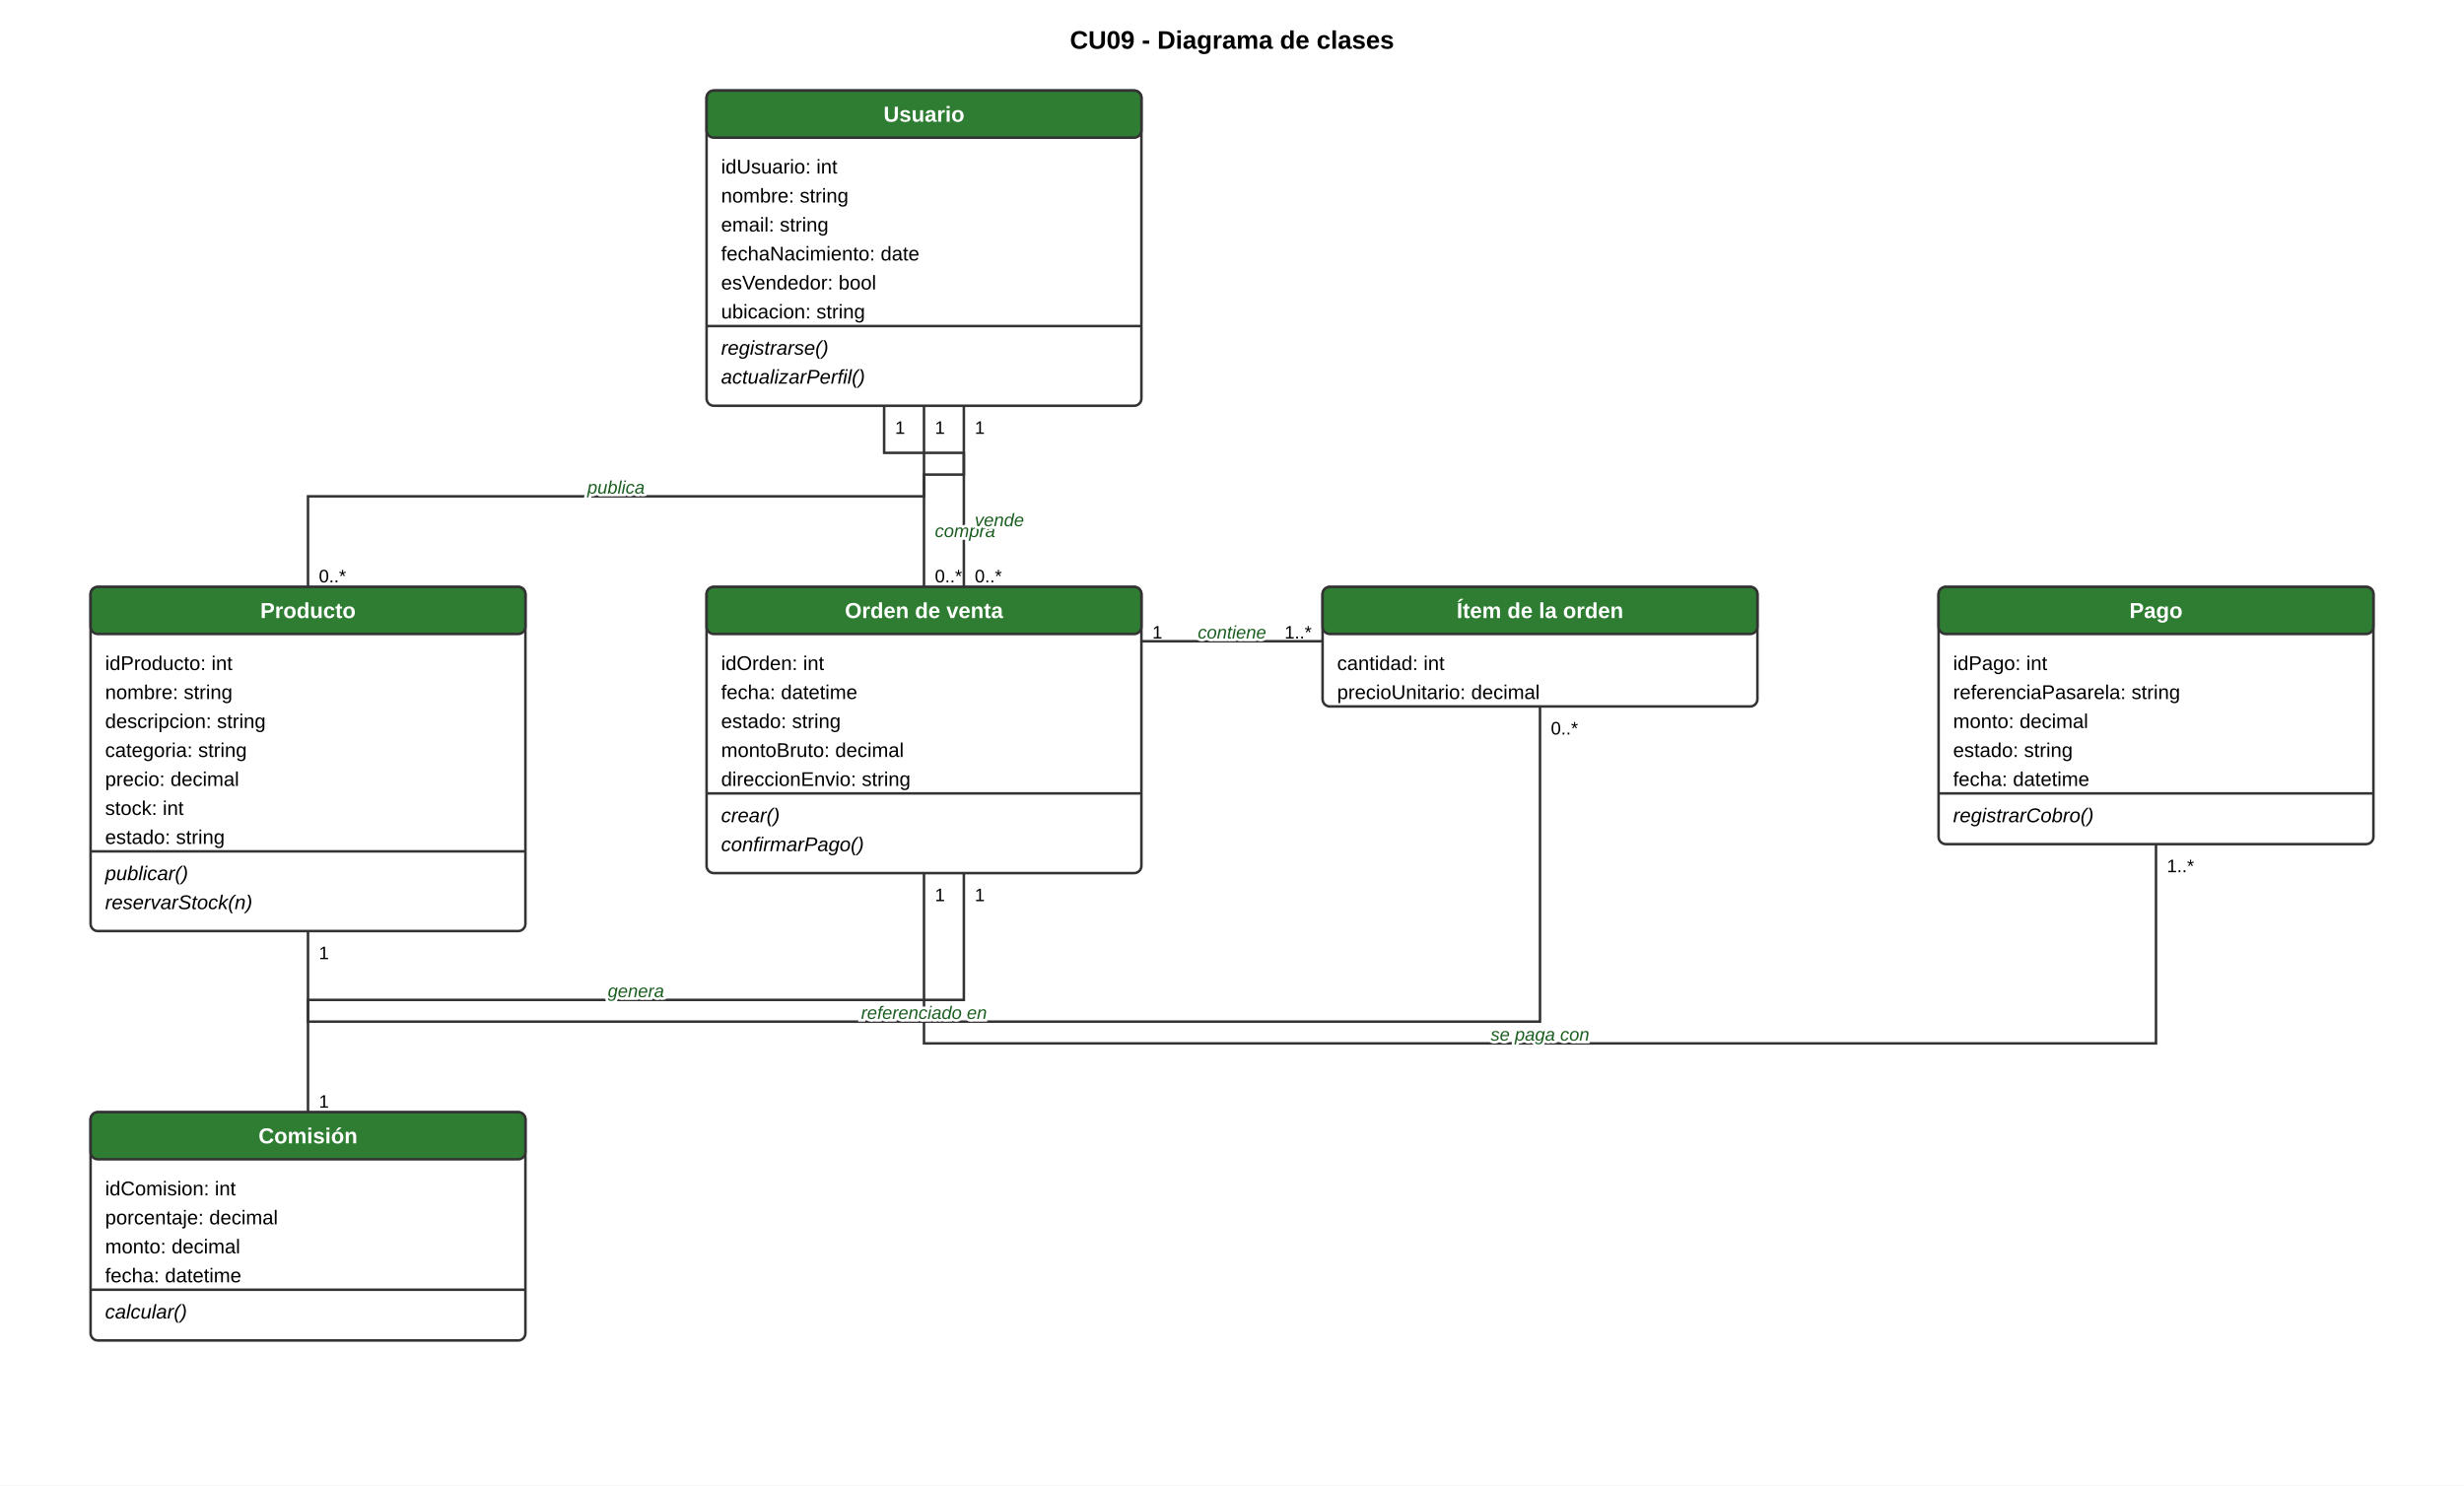
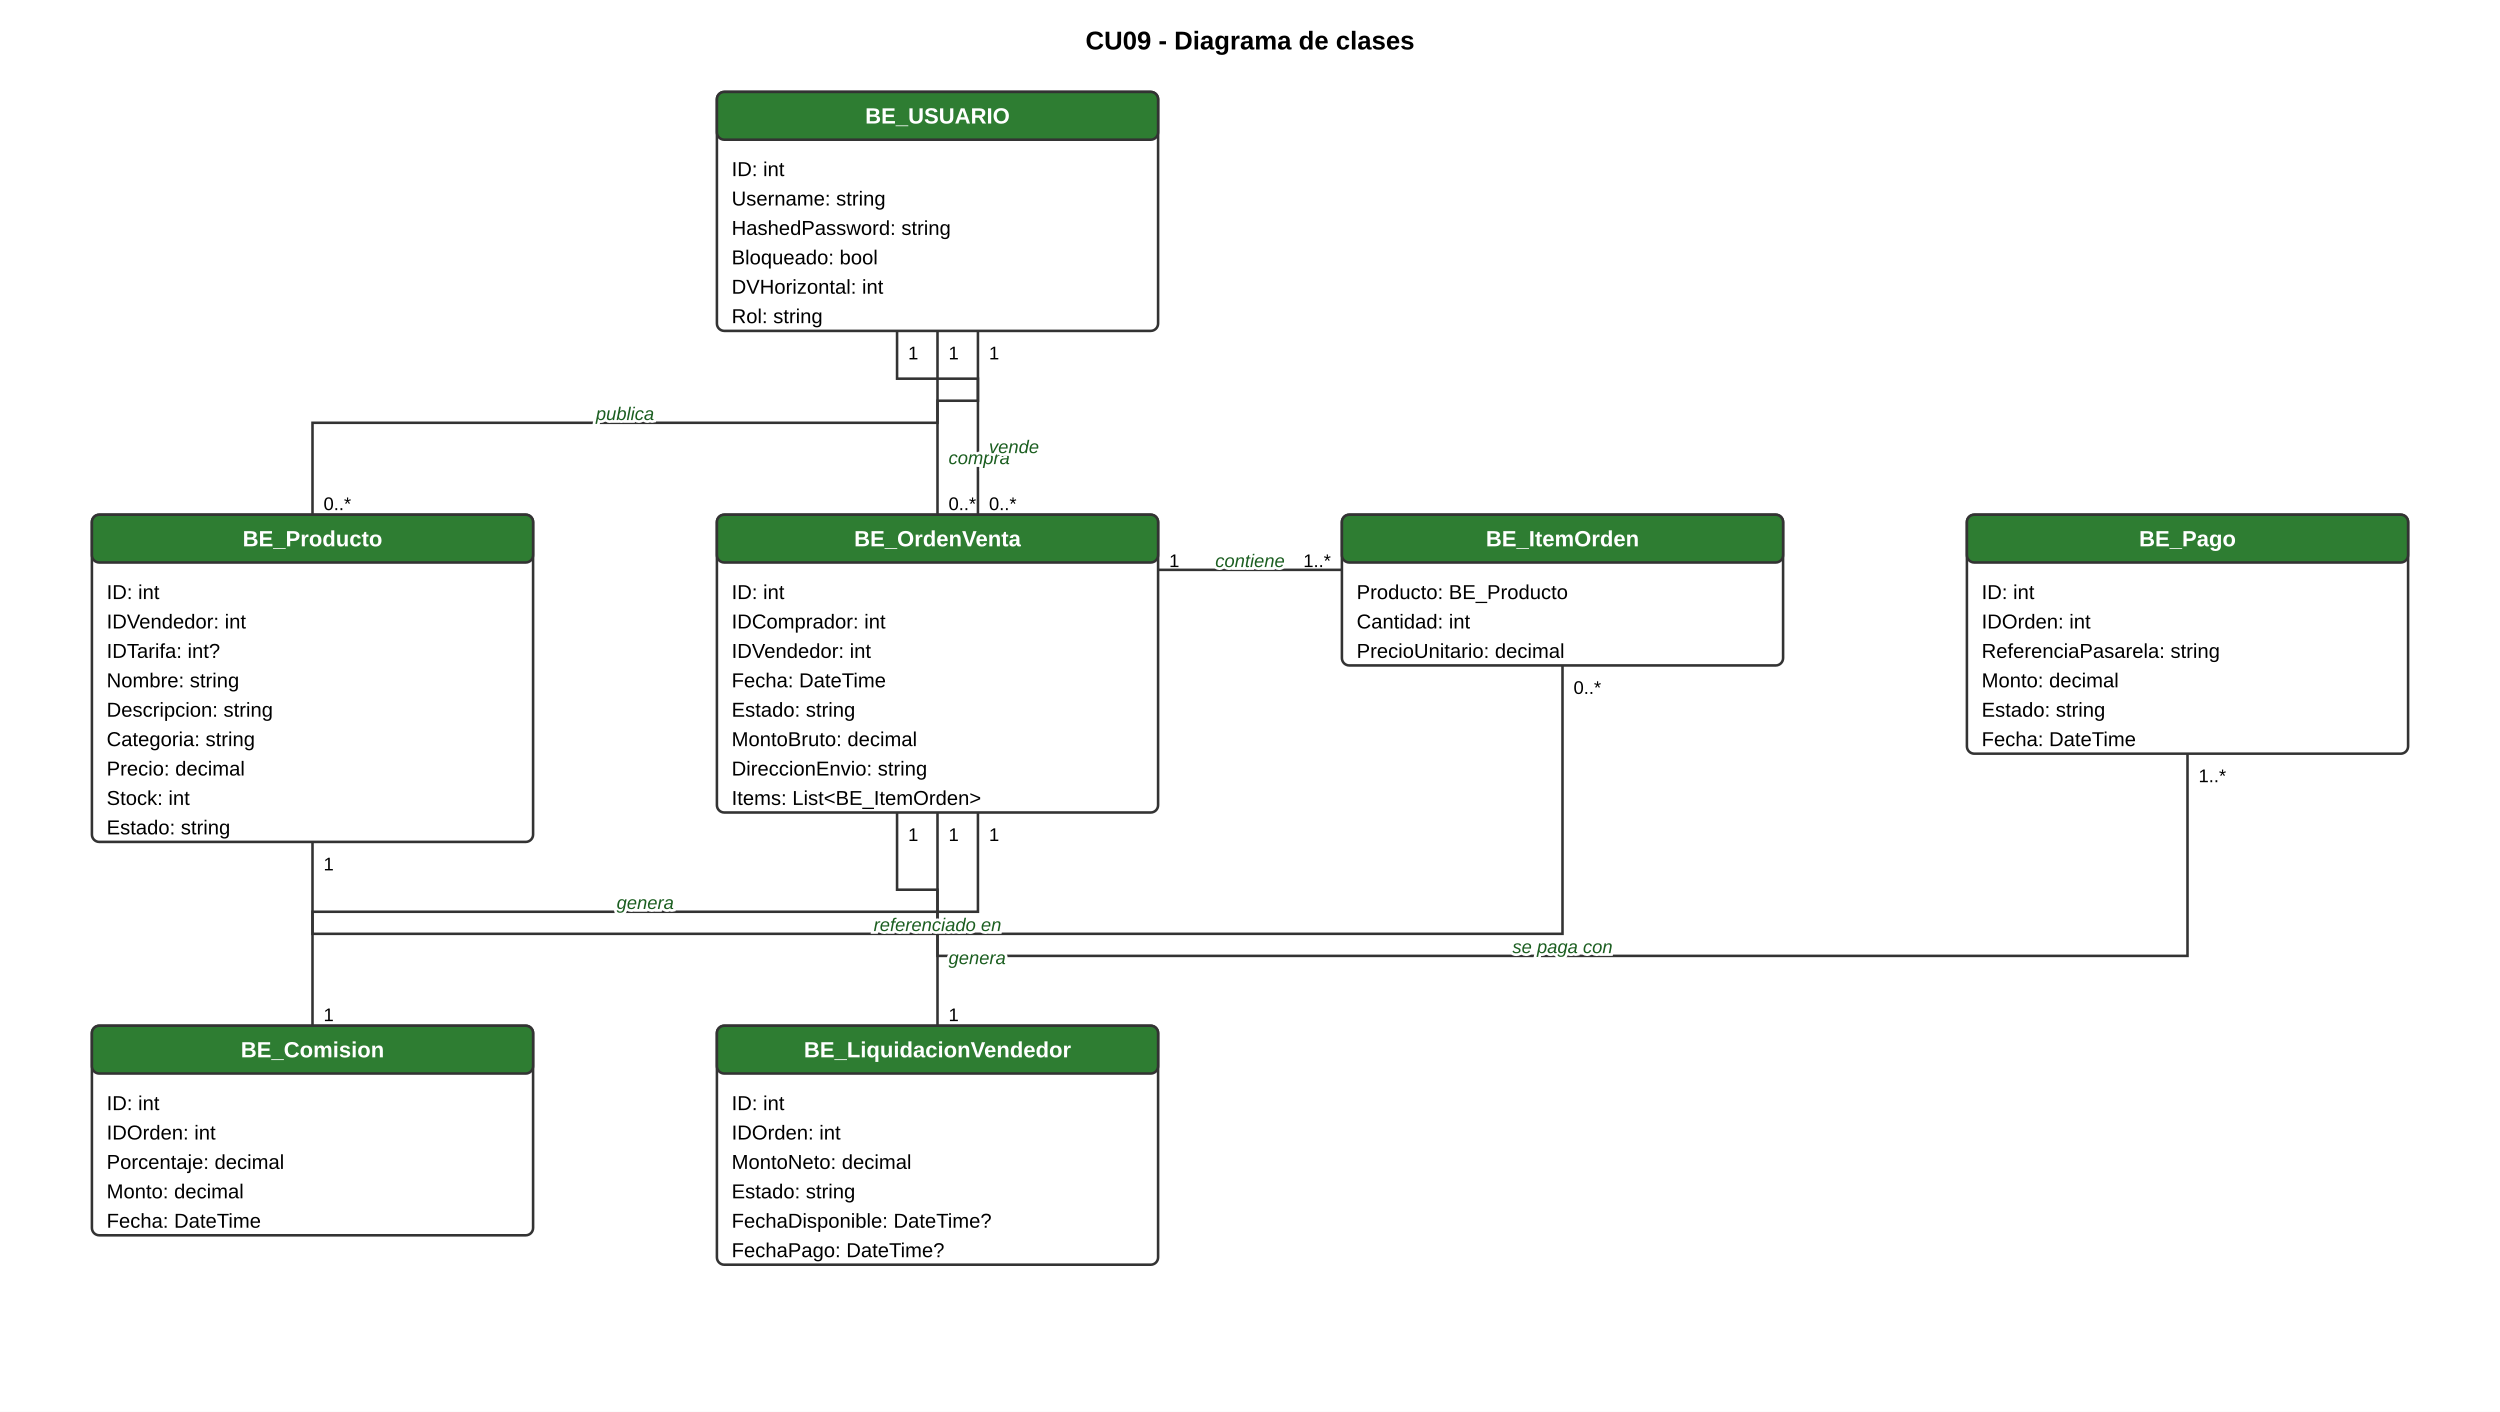
- <svg xmlns="http://www.w3.org/2000/svg" width="1360" height="820" viewBox="0 0 1360 820">
+ <svg xmlns="http://www.w3.org/2000/svg" width="1360" height="768" viewBox="0 0 1360 768">
  <defs>
    <marker id="ah" markerWidth="10" markerHeight="8" refX="9" refY="4" orient="auto">
      <path d="M0,0 L10,4 L0,8 z" fill="#333333" />
    </marker>
  </defs>
-   <rect width="1360" height="820" fill="#ffffff" />
+   <rect width="1360" height="768" fill="#ffffff" />
  <text x="680.0" y="26.9" text-anchor="middle" font-size="14" font-weight="bold" fill="#000000" font-family="Arial, Helvetica, sans-serif">CU09 - Diagrama de clases</text>
-   <polyline points="510.0,224.0 510.0,274.0 170.0,274.0 170.0,324.0" fill="none" stroke="#333333" stroke-width="1.4" />
-   <polyline points="532.0,224.0 532.0,262.0 510.0,262.0 510.0,324.0" fill="none" stroke="#333333" stroke-width="1.4" />
-   <polyline points="488.0,224.0 488.0,250.0 532.0,250.0 532.0,324.0" fill="none" stroke="#333333" stroke-width="1.4" />
-   <polyline points="630.0,354.0 730.0,354.0" fill="none" stroke="#333333" stroke-width="1.4" />
-   <polyline points="170.0,514.0 170.0,564.0 850.0,564.0 850.0,390.0" fill="none" stroke="#333333" stroke-width="1.4" />
-   <polyline points="510.0,482.0 510.0,576.0 1190.0,576.0 1190.0,466.0" fill="none" stroke="#333333" stroke-width="1.4" />
-   <polyline points="532.0,482.0 532.0,552.0 170.0,552.0 170.0,614.0" fill="none" stroke="#333333" stroke-width="1.4" />
-   <rect x="390.0" y="50.0" width="240.0" height="174.0" rx="4" fill="#ffffff" stroke="#333333" stroke-width="1.4" />
+   <polyline points="510.0,180.0 510.0,230.0 170.0,230.0 170.0,280.0" fill="none" stroke="#333333" stroke-width="1.4" />
+   <polyline points="532.0,180.0 532.0,218.0 510.0,218.0 510.0,280.0" fill="none" stroke="#333333" stroke-width="1.4" />
+   <polyline points="488.0,180.0 488.0,206.0 532.0,206.0 532.0,280.0" fill="none" stroke="#333333" stroke-width="1.4" />
+   <polyline points="630.0,310.0 730.0,310.0" fill="none" stroke="#333333" stroke-width="1.4" />
+   <polyline points="170.0,458.0 170.0,508.0 850.0,508.0 850.0,362.0" fill="none" stroke="#333333" stroke-width="1.4" />
+   <polyline points="510.0,442.0 510.0,520.0 1190.0,520.0 1190.0,410.0" fill="none" stroke="#333333" stroke-width="1.4" />
+   <polyline points="532.0,442.0 532.0,496.0 170.0,496.0 170.0,558.0" fill="none" stroke="#333333" stroke-width="1.4" />
+   <polyline points="488.0,442.0 488.0,484.0 510.0,484.0 510.0,558.0" fill="none" stroke="#333333" stroke-width="1.4" />
+   <rect x="390.0" y="50.0" width="240.0" height="130.0" rx="4" fill="#ffffff" stroke="#333333" stroke-width="1.4" />
  <rect x="390.0" y="50.0" width="240.0" height="26.0" rx="4" fill="#2e7d32" stroke="#333333" stroke-width="1.4" />
-   <text x="510.0" y="67.2" text-anchor="middle" font-size="12" font-weight="bold" fill="#ffffff" font-family="Arial, Helvetica, sans-serif">Usuario</text>
-   <text x="398.0" y="95.8" text-anchor="start" font-size="11" font-weight="normal" fill="#000000" font-family="Arial, Helvetica, sans-serif">idUsuario: int</text>
-   <text x="398.0" y="111.8" text-anchor="start" font-size="11" font-weight="normal" fill="#000000" font-family="Arial, Helvetica, sans-serif">nombre: string</text>
-   <text x="398.0" y="127.8" text-anchor="start" font-size="11" font-weight="normal" fill="#000000" font-family="Arial, Helvetica, sans-serif">email: string</text>
-   <text x="398.0" y="143.8" text-anchor="start" font-size="11" font-weight="normal" fill="#000000" font-family="Arial, Helvetica, sans-serif">fechaNacimiento: date</text>
-   <text x="398.0" y="159.8" text-anchor="start" font-size="11" font-weight="normal" fill="#000000" font-family="Arial, Helvetica, sans-serif">esVendedor: bool</text>
-   <text x="398.0" y="175.8" text-anchor="start" font-size="11" font-weight="normal" fill="#000000" font-family="Arial, Helvetica, sans-serif">ubicacion: string</text>
-   <polyline points="390.0,180.0 630.0,180.0" fill="none" stroke="#333333" stroke-width="1.4" />
-   <text x="398.0" y="195.8" text-anchor="start" font-size="11" font-weight="normal" fill="#000000" font-family="Arial, Helvetica, sans-serif" font-style="italic">registrarse()</text>
-   <text x="398.0" y="211.8" text-anchor="start" font-size="11" font-weight="normal" fill="#000000" font-family="Arial, Helvetica, sans-serif" font-style="italic">actualizarPerfil()</text>
-   <rect x="50.0" y="324.0" width="240.0" height="190.0" rx="4" fill="#ffffff" stroke="#333333" stroke-width="1.4" />
-   <rect x="50.0" y="324.0" width="240.0" height="26.0" rx="4" fill="#2e7d32" stroke="#333333" stroke-width="1.4" />
-   <text x="170.0" y="341.2" text-anchor="middle" font-size="12" font-weight="bold" fill="#ffffff" font-family="Arial, Helvetica, sans-serif">Producto</text>
-   <text x="58.0" y="369.9" text-anchor="start" font-size="11" font-weight="normal" fill="#000000" font-family="Arial, Helvetica, sans-serif">idProducto: int</text>
-   <text x="58.0" y="385.9" text-anchor="start" font-size="11" font-weight="normal" fill="#000000" font-family="Arial, Helvetica, sans-serif">nombre: string</text>
-   <text x="58.0" y="401.9" text-anchor="start" font-size="11" font-weight="normal" fill="#000000" font-family="Arial, Helvetica, sans-serif">descripcion: string</text>
-   <text x="58.0" y="417.9" text-anchor="start" font-size="11" font-weight="normal" fill="#000000" font-family="Arial, Helvetica, sans-serif">categoria: string</text>
-   <text x="58.0" y="433.9" text-anchor="start" font-size="11" font-weight="normal" fill="#000000" font-family="Arial, Helvetica, sans-serif">precio: decimal</text>
-   <text x="58.0" y="449.9" text-anchor="start" font-size="11" font-weight="normal" fill="#000000" font-family="Arial, Helvetica, sans-serif">stock: int</text>
-   <text x="58.0" y="465.9" text-anchor="start" font-size="11" font-weight="normal" fill="#000000" font-family="Arial, Helvetica, sans-serif">estado: string</text>
-   <polyline points="50.0,470.0 290.0,470.0" fill="none" stroke="#333333" stroke-width="1.4" />
-   <text x="58.0" y="485.9" text-anchor="start" font-size="11" font-weight="normal" fill="#000000" font-family="Arial, Helvetica, sans-serif" font-style="italic">publicar()</text>
-   <text x="58.0" y="501.9" text-anchor="start" font-size="11" font-weight="normal" fill="#000000" font-family="Arial, Helvetica, sans-serif" font-style="italic">reservarStock(n)</text>
-   <rect x="390.0" y="324.0" width="240.0" height="158.0" rx="4" fill="#ffffff" stroke="#333333" stroke-width="1.4" />
-   <rect x="390.0" y="324.0" width="240.0" height="26.0" rx="4" fill="#2e7d32" stroke="#333333" stroke-width="1.4" />
-   <text x="510.0" y="341.2" text-anchor="middle" font-size="12" font-weight="bold" fill="#ffffff" font-family="Arial, Helvetica, sans-serif">Orden de venta</text>
-   <text x="398.0" y="369.9" text-anchor="start" font-size="11" font-weight="normal" fill="#000000" font-family="Arial, Helvetica, sans-serif">idOrden: int</text>
-   <text x="398.0" y="385.9" text-anchor="start" font-size="11" font-weight="normal" fill="#000000" font-family="Arial, Helvetica, sans-serif">fecha: datetime</text>
-   <text x="398.0" y="401.9" text-anchor="start" font-size="11" font-weight="normal" fill="#000000" font-family="Arial, Helvetica, sans-serif">estado: string</text>
-   <text x="398.0" y="417.9" text-anchor="start" font-size="11" font-weight="normal" fill="#000000" font-family="Arial, Helvetica, sans-serif">montoBruto: decimal</text>
-   <text x="398.0" y="433.9" text-anchor="start" font-size="11" font-weight="normal" fill="#000000" font-family="Arial, Helvetica, sans-serif">direccionEnvio: string</text>
-   <polyline points="390.0,438.0 630.0,438.0" fill="none" stroke="#333333" stroke-width="1.4" />
-   <text x="398.0" y="453.9" text-anchor="start" font-size="11" font-weight="normal" fill="#000000" font-family="Arial, Helvetica, sans-serif" font-style="italic">crear()</text>
-   <text x="398.0" y="469.9" text-anchor="start" font-size="11" font-weight="normal" fill="#000000" font-family="Arial, Helvetica, sans-serif" font-style="italic">confirmarPago()</text>
-   <rect x="730.0" y="324.0" width="240.0" height="66.0" rx="4" fill="#ffffff" stroke="#333333" stroke-width="1.4" />
-   <rect x="730.0" y="324.0" width="240.0" height="26.0" rx="4" fill="#2e7d32" stroke="#333333" stroke-width="1.4" />
-   <text x="850.0" y="341.2" text-anchor="middle" font-size="12" font-weight="bold" fill="#ffffff" font-family="Arial, Helvetica, sans-serif">Ítem de la orden</text>
-   <text x="738.0" y="369.9" text-anchor="start" font-size="11" font-weight="normal" fill="#000000" font-family="Arial, Helvetica, sans-serif">cantidad: int</text>
-   <text x="738.0" y="385.9" text-anchor="start" font-size="11" font-weight="normal" fill="#000000" font-family="Arial, Helvetica, sans-serif">precioUnitario: decimal</text>
-   <rect x="1070.0" y="324.0" width="240.0" height="142.0" rx="4" fill="#ffffff" stroke="#333333" stroke-width="1.4" />
-   <rect x="1070.0" y="324.0" width="240.0" height="26.0" rx="4" fill="#2e7d32" stroke="#333333" stroke-width="1.4" />
-   <text x="1190.0" y="341.2" text-anchor="middle" font-size="12" font-weight="bold" fill="#ffffff" font-family="Arial, Helvetica, sans-serif">Pago</text>
-   <text x="1078.0" y="369.9" text-anchor="start" font-size="11" font-weight="normal" fill="#000000" font-family="Arial, Helvetica, sans-serif">idPago: int</text>
-   <text x="1078.0" y="385.9" text-anchor="start" font-size="11" font-weight="normal" fill="#000000" font-family="Arial, Helvetica, sans-serif">referenciaPasarela: string</text>
-   <text x="1078.0" y="401.9" text-anchor="start" font-size="11" font-weight="normal" fill="#000000" font-family="Arial, Helvetica, sans-serif">monto: decimal</text>
-   <text x="1078.0" y="417.9" text-anchor="start" font-size="11" font-weight="normal" fill="#000000" font-family="Arial, Helvetica, sans-serif">estado: string</text>
-   <text x="1078.0" y="433.9" text-anchor="start" font-size="11" font-weight="normal" fill="#000000" font-family="Arial, Helvetica, sans-serif">fecha: datetime</text>
-   <polyline points="1070.0,438.0 1310.0,438.0" fill="none" stroke="#333333" stroke-width="1.4" />
-   <text x="1078.0" y="453.9" text-anchor="start" font-size="11" font-weight="normal" fill="#000000" font-family="Arial, Helvetica, sans-serif" font-style="italic">registrarCobro()</text>
-   <rect x="50.0" y="614.0" width="240.0" height="126.0" rx="4" fill="#ffffff" stroke="#333333" stroke-width="1.4" />
-   <rect x="50.0" y="614.0" width="240.0" height="26.0" rx="4" fill="#2e7d32" stroke="#333333" stroke-width="1.4" />
-   <text x="170.0" y="631.2" text-anchor="middle" font-size="12" font-weight="bold" fill="#ffffff" font-family="Arial, Helvetica, sans-serif">Comisión</text>
-   <text x="58.0" y="659.9" text-anchor="start" font-size="11" font-weight="normal" fill="#000000" font-family="Arial, Helvetica, sans-serif">idComision: int</text>
-   <text x="58.0" y="675.9" text-anchor="start" font-size="11" font-weight="normal" fill="#000000" font-family="Arial, Helvetica, sans-serif">porcentaje: decimal</text>
-   <text x="58.0" y="691.9" text-anchor="start" font-size="11" font-weight="normal" fill="#000000" font-family="Arial, Helvetica, sans-serif">monto: decimal</text>
-   <text x="58.0" y="707.9" text-anchor="start" font-size="11" font-weight="normal" fill="#000000" font-family="Arial, Helvetica, sans-serif">fecha: datetime</text>
-   <polyline points="50.0,712.0 290.0,712.0" fill="none" stroke="#333333" stroke-width="1.4" />
-   <text x="58.0" y="727.9" text-anchor="start" font-size="11" font-weight="normal" fill="#000000" font-family="Arial, Helvetica, sans-serif" font-style="italic">calcular()</text>
-   <text x="516.0" y="239.5" text-anchor="start" font-size="10" font-weight="normal" fill="#000000" font-family="Arial, Helvetica, sans-serif">1</text>
-   <text x="176.0" y="321.5" text-anchor="start" font-size="10" font-weight="normal" fill="#000000" font-family="Arial, Helvetica, sans-serif">0..*</text>
-   <text x="340.0" y="272.5" text-anchor="middle" font-size="10" font-weight="normal" fill="#1b5e20" font-family="Arial, Helvetica, sans-serif" font-style="italic" paint-order="stroke" stroke="#ffffff" stroke-width="3">publica</text>
-   <text x="538.0" y="239.5" text-anchor="start" font-size="10" font-weight="normal" fill="#000000" font-family="Arial, Helvetica, sans-serif">1</text>
-   <text x="516.0" y="321.5" text-anchor="start" font-size="10" font-weight="normal" fill="#000000" font-family="Arial, Helvetica, sans-serif">0..*</text>
-   <text x="516.0" y="296.5" text-anchor="start" font-size="10" font-weight="normal" fill="#1b5e20" font-family="Arial, Helvetica, sans-serif" font-style="italic" paint-order="stroke" stroke="#ffffff" stroke-width="3">compra</text>
-   <text x="494.0" y="239.5" text-anchor="start" font-size="10" font-weight="normal" fill="#000000" font-family="Arial, Helvetica, sans-serif">1</text>
-   <text x="538.0" y="321.5" text-anchor="start" font-size="10" font-weight="normal" fill="#000000" font-family="Arial, Helvetica, sans-serif">0..*</text>
-   <text x="538.0" y="290.5" text-anchor="start" font-size="10" font-weight="normal" fill="#1b5e20" font-family="Arial, Helvetica, sans-serif" font-style="italic" paint-order="stroke" stroke="#ffffff" stroke-width="3">vende</text>
-   <text x="636.0" y="352.5" text-anchor="start" font-size="10" font-weight="normal" fill="#000000" font-family="Arial, Helvetica, sans-serif">1</text>
-   <text x="724.0" y="352.5" text-anchor="end" font-size="10" font-weight="normal" fill="#000000" font-family="Arial, Helvetica, sans-serif">1..*</text>
-   <text x="680.0" y="352.5" text-anchor="middle" font-size="10" font-weight="normal" fill="#1b5e20" font-family="Arial, Helvetica, sans-serif" font-style="italic" paint-order="stroke" stroke="#ffffff" stroke-width="3">contiene</text>
-   <text x="176.0" y="529.5" text-anchor="start" font-size="10" font-weight="normal" fill="#000000" font-family="Arial, Helvetica, sans-serif">1</text>
-   <text x="856.0" y="405.5" text-anchor="start" font-size="10" font-weight="normal" fill="#000000" font-family="Arial, Helvetica, sans-serif">0..*</text>
-   <text x="510.0" y="562.5" text-anchor="middle" font-size="10" font-weight="normal" fill="#1b5e20" font-family="Arial, Helvetica, sans-serif" font-style="italic" paint-order="stroke" stroke="#ffffff" stroke-width="3">referenciado en</text>
-   <text x="516.0" y="497.5" text-anchor="start" font-size="10" font-weight="normal" fill="#000000" font-family="Arial, Helvetica, sans-serif">1</text>
-   <text x="1196.0" y="481.5" text-anchor="start" font-size="10" font-weight="normal" fill="#000000" font-family="Arial, Helvetica, sans-serif">1..*</text>
-   <text x="850.0" y="574.5" text-anchor="middle" font-size="10" font-weight="normal" fill="#1b5e20" font-family="Arial, Helvetica, sans-serif" font-style="italic" paint-order="stroke" stroke="#ffffff" stroke-width="3">se paga con</text>
-   <text x="538.0" y="497.5" text-anchor="start" font-size="10" font-weight="normal" fill="#000000" font-family="Arial, Helvetica, sans-serif">1</text>
-   <text x="176.0" y="611.5" text-anchor="start" font-size="10" font-weight="normal" fill="#000000" font-family="Arial, Helvetica, sans-serif">1</text>
-   <text x="351.0" y="550.5" text-anchor="middle" font-size="10" font-weight="normal" fill="#1b5e20" font-family="Arial, Helvetica, sans-serif" font-style="italic" paint-order="stroke" stroke="#ffffff" stroke-width="3">genera</text>
+   <text x="510.0" y="67.2" text-anchor="middle" font-size="12" font-weight="bold" fill="#ffffff" font-family="Arial, Helvetica, sans-serif">BE_USUARIO</text>
+   <text x="398.0" y="95.8" text-anchor="start" font-size="11" font-weight="normal" fill="#000000" font-family="Arial, Helvetica, sans-serif">ID: int</text>
+   <text x="398.0" y="111.8" text-anchor="start" font-size="11" font-weight="normal" fill="#000000" font-family="Arial, Helvetica, sans-serif">Username: string</text>
+   <text x="398.0" y="127.8" text-anchor="start" font-size="11" font-weight="normal" fill="#000000" font-family="Arial, Helvetica, sans-serif">HashedPassword: string</text>
+   <text x="398.0" y="143.8" text-anchor="start" font-size="11" font-weight="normal" fill="#000000" font-family="Arial, Helvetica, sans-serif">Bloqueado: bool</text>
+   <text x="398.0" y="159.8" text-anchor="start" font-size="11" font-weight="normal" fill="#000000" font-family="Arial, Helvetica, sans-serif">DVHorizontal: int</text>
+   <text x="398.0" y="175.8" text-anchor="start" font-size="11" font-weight="normal" fill="#000000" font-family="Arial, Helvetica, sans-serif">Rol: string</text>
+   <rect x="50.0" y="280.0" width="240.0" height="178.0" rx="4" fill="#ffffff" stroke="#333333" stroke-width="1.4" />
+   <rect x="50.0" y="280.0" width="240.0" height="26.0" rx="4" fill="#2e7d32" stroke="#333333" stroke-width="1.4" />
+   <text x="170.0" y="297.2" text-anchor="middle" font-size="12" font-weight="bold" fill="#ffffff" font-family="Arial, Helvetica, sans-serif">BE_Producto</text>
+   <text x="58.0" y="325.9" text-anchor="start" font-size="11" font-weight="normal" fill="#000000" font-family="Arial, Helvetica, sans-serif">ID: int</text>
+   <text x="58.0" y="341.9" text-anchor="start" font-size="11" font-weight="normal" fill="#000000" font-family="Arial, Helvetica, sans-serif">IDVendedor: int</text>
+   <text x="58.0" y="357.9" text-anchor="start" font-size="11" font-weight="normal" fill="#000000" font-family="Arial, Helvetica, sans-serif">IDTarifa: int?</text>
+   <text x="58.0" y="373.9" text-anchor="start" font-size="11" font-weight="normal" fill="#000000" font-family="Arial, Helvetica, sans-serif">Nombre: string</text>
+   <text x="58.0" y="389.9" text-anchor="start" font-size="11" font-weight="normal" fill="#000000" font-family="Arial, Helvetica, sans-serif">Descripcion: string</text>
+   <text x="58.0" y="405.9" text-anchor="start" font-size="11" font-weight="normal" fill="#000000" font-family="Arial, Helvetica, sans-serif">Categoria: string</text>
+   <text x="58.0" y="421.9" text-anchor="start" font-size="11" font-weight="normal" fill="#000000" font-family="Arial, Helvetica, sans-serif">Precio: decimal</text>
+   <text x="58.0" y="437.9" text-anchor="start" font-size="11" font-weight="normal" fill="#000000" font-family="Arial, Helvetica, sans-serif">Stock: int</text>
+   <text x="58.0" y="453.9" text-anchor="start" font-size="11" font-weight="normal" fill="#000000" font-family="Arial, Helvetica, sans-serif">Estado: string</text>
+   <rect x="390.0" y="280.0" width="240.0" height="162.0" rx="4" fill="#ffffff" stroke="#333333" stroke-width="1.4" />
+   <rect x="390.0" y="280.0" width="240.0" height="26.0" rx="4" fill="#2e7d32" stroke="#333333" stroke-width="1.4" />
+   <text x="510.0" y="297.2" text-anchor="middle" font-size="12" font-weight="bold" fill="#ffffff" font-family="Arial, Helvetica, sans-serif">BE_OrdenVenta</text>
+   <text x="398.0" y="325.9" text-anchor="start" font-size="11" font-weight="normal" fill="#000000" font-family="Arial, Helvetica, sans-serif">ID: int</text>
+   <text x="398.0" y="341.9" text-anchor="start" font-size="11" font-weight="normal" fill="#000000" font-family="Arial, Helvetica, sans-serif">IDComprador: int</text>
+   <text x="398.0" y="357.9" text-anchor="start" font-size="11" font-weight="normal" fill="#000000" font-family="Arial, Helvetica, sans-serif">IDVendedor: int</text>
+   <text x="398.0" y="373.9" text-anchor="start" font-size="11" font-weight="normal" fill="#000000" font-family="Arial, Helvetica, sans-serif">Fecha: DateTime</text>
+   <text x="398.0" y="389.9" text-anchor="start" font-size="11" font-weight="normal" fill="#000000" font-family="Arial, Helvetica, sans-serif">Estado: string</text>
+   <text x="398.0" y="405.9" text-anchor="start" font-size="11" font-weight="normal" fill="#000000" font-family="Arial, Helvetica, sans-serif">MontoBruto: decimal</text>
+   <text x="398.0" y="421.9" text-anchor="start" font-size="11" font-weight="normal" fill="#000000" font-family="Arial, Helvetica, sans-serif">DireccionEnvio: string</text>
+   <text x="398.0" y="437.9" text-anchor="start" font-size="11" font-weight="normal" fill="#000000" font-family="Arial, Helvetica, sans-serif">Items: List&lt;BE_ItemOrden&gt;</text>
+   <rect x="730.0" y="280.0" width="240.0" height="82.0" rx="4" fill="#ffffff" stroke="#333333" stroke-width="1.4" />
+   <rect x="730.0" y="280.0" width="240.0" height="26.0" rx="4" fill="#2e7d32" stroke="#333333" stroke-width="1.4" />
+   <text x="850.0" y="297.2" text-anchor="middle" font-size="12" font-weight="bold" fill="#ffffff" font-family="Arial, Helvetica, sans-serif">BE_ItemOrden</text>
+   <text x="738.0" y="325.9" text-anchor="start" font-size="11" font-weight="normal" fill="#000000" font-family="Arial, Helvetica, sans-serif">Producto: BE_Producto</text>
+   <text x="738.0" y="341.9" text-anchor="start" font-size="11" font-weight="normal" fill="#000000" font-family="Arial, Helvetica, sans-serif">Cantidad: int</text>
+   <text x="738.0" y="357.9" text-anchor="start" font-size="11" font-weight="normal" fill="#000000" font-family="Arial, Helvetica, sans-serif">PrecioUnitario: decimal</text>
+   <rect x="1070.0" y="280.0" width="240.0" height="130.0" rx="4" fill="#ffffff" stroke="#333333" stroke-width="1.4" />
+   <rect x="1070.0" y="280.0" width="240.0" height="26.0" rx="4" fill="#2e7d32" stroke="#333333" stroke-width="1.4" />
+   <text x="1190.0" y="297.2" text-anchor="middle" font-size="12" font-weight="bold" fill="#ffffff" font-family="Arial, Helvetica, sans-serif">BE_Pago</text>
+   <text x="1078.0" y="325.9" text-anchor="start" font-size="11" font-weight="normal" fill="#000000" font-family="Arial, Helvetica, sans-serif">ID: int</text>
+   <text x="1078.0" y="341.9" text-anchor="start" font-size="11" font-weight="normal" fill="#000000" font-family="Arial, Helvetica, sans-serif">IDOrden: int</text>
+   <text x="1078.0" y="357.9" text-anchor="start" font-size="11" font-weight="normal" fill="#000000" font-family="Arial, Helvetica, sans-serif">ReferenciaPasarela: string</text>
+   <text x="1078.0" y="373.9" text-anchor="start" font-size="11" font-weight="normal" fill="#000000" font-family="Arial, Helvetica, sans-serif">Monto: decimal</text>
+   <text x="1078.0" y="389.9" text-anchor="start" font-size="11" font-weight="normal" fill="#000000" font-family="Arial, Helvetica, sans-serif">Estado: string</text>
+   <text x="1078.0" y="405.9" text-anchor="start" font-size="11" font-weight="normal" fill="#000000" font-family="Arial, Helvetica, sans-serif">Fecha: DateTime</text>
+   <rect x="50.0" y="558.0" width="240.0" height="114.0" rx="4" fill="#ffffff" stroke="#333333" stroke-width="1.4" />
+   <rect x="50.0" y="558.0" width="240.0" height="26.0" rx="4" fill="#2e7d32" stroke="#333333" stroke-width="1.4" />
+   <text x="170.0" y="575.2" text-anchor="middle" font-size="12" font-weight="bold" fill="#ffffff" font-family="Arial, Helvetica, sans-serif">BE_Comision</text>
+   <text x="58.0" y="603.9" text-anchor="start" font-size="11" font-weight="normal" fill="#000000" font-family="Arial, Helvetica, sans-serif">ID: int</text>
+   <text x="58.0" y="619.9" text-anchor="start" font-size="11" font-weight="normal" fill="#000000" font-family="Arial, Helvetica, sans-serif">IDOrden: int</text>
+   <text x="58.0" y="635.9" text-anchor="start" font-size="11" font-weight="normal" fill="#000000" font-family="Arial, Helvetica, sans-serif">Porcentaje: decimal</text>
+   <text x="58.0" y="651.9" text-anchor="start" font-size="11" font-weight="normal" fill="#000000" font-family="Arial, Helvetica, sans-serif">Monto: decimal</text>
+   <text x="58.0" y="667.9" text-anchor="start" font-size="11" font-weight="normal" fill="#000000" font-family="Arial, Helvetica, sans-serif">Fecha: DateTime</text>
+   <rect x="390.0" y="558.0" width="240.0" height="130.0" rx="4" fill="#ffffff" stroke="#333333" stroke-width="1.4" />
+   <rect x="390.0" y="558.0" width="240.0" height="26.0" rx="4" fill="#2e7d32" stroke="#333333" stroke-width="1.4" />
+   <text x="510.0" y="575.2" text-anchor="middle" font-size="12" font-weight="bold" fill="#ffffff" font-family="Arial, Helvetica, sans-serif">BE_LiquidacionVendedor</text>
+   <text x="398.0" y="603.9" text-anchor="start" font-size="11" font-weight="normal" fill="#000000" font-family="Arial, Helvetica, sans-serif">ID: int</text>
+   <text x="398.0" y="619.9" text-anchor="start" font-size="11" font-weight="normal" fill="#000000" font-family="Arial, Helvetica, sans-serif">IDOrden: int</text>
+   <text x="398.0" y="635.9" text-anchor="start" font-size="11" font-weight="normal" fill="#000000" font-family="Arial, Helvetica, sans-serif">MontoNeto: decimal</text>
+   <text x="398.0" y="651.9" text-anchor="start" font-size="11" font-weight="normal" fill="#000000" font-family="Arial, Helvetica, sans-serif">Estado: string</text>
+   <text x="398.0" y="667.9" text-anchor="start" font-size="11" font-weight="normal" fill="#000000" font-family="Arial, Helvetica, sans-serif">FechaDisponible: DateTime?</text>
+   <text x="398.0" y="683.9" text-anchor="start" font-size="11" font-weight="normal" fill="#000000" font-family="Arial, Helvetica, sans-serif">FechaPago: DateTime?</text>
+   <text x="516.0" y="195.5" text-anchor="start" font-size="10" font-weight="normal" fill="#000000" font-family="Arial, Helvetica, sans-serif">1</text>
+   <text x="176.0" y="277.5" text-anchor="start" font-size="10" font-weight="normal" fill="#000000" font-family="Arial, Helvetica, sans-serif">0..*</text>
+   <text x="340.0" y="228.5" text-anchor="middle" font-size="10" font-weight="normal" fill="#1b5e20" font-family="Arial, Helvetica, sans-serif" font-style="italic" paint-order="stroke" stroke="#ffffff" stroke-width="3">publica</text>
+   <text x="538.0" y="195.5" text-anchor="start" font-size="10" font-weight="normal" fill="#000000" font-family="Arial, Helvetica, sans-serif">1</text>
+   <text x="516.0" y="277.5" text-anchor="start" font-size="10" font-weight="normal" fill="#000000" font-family="Arial, Helvetica, sans-serif">0..*</text>
+   <text x="516.0" y="252.5" text-anchor="start" font-size="10" font-weight="normal" fill="#1b5e20" font-family="Arial, Helvetica, sans-serif" font-style="italic" paint-order="stroke" stroke="#ffffff" stroke-width="3">compra</text>
+   <text x="494.0" y="195.5" text-anchor="start" font-size="10" font-weight="normal" fill="#000000" font-family="Arial, Helvetica, sans-serif">1</text>
+   <text x="538.0" y="277.5" text-anchor="start" font-size="10" font-weight="normal" fill="#000000" font-family="Arial, Helvetica, sans-serif">0..*</text>
+   <text x="538.0" y="246.5" text-anchor="start" font-size="10" font-weight="normal" fill="#1b5e20" font-family="Arial, Helvetica, sans-serif" font-style="italic" paint-order="stroke" stroke="#ffffff" stroke-width="3">vende</text>
+   <text x="636.0" y="308.5" text-anchor="start" font-size="10" font-weight="normal" fill="#000000" font-family="Arial, Helvetica, sans-serif">1</text>
+   <text x="724.0" y="308.5" text-anchor="end" font-size="10" font-weight="normal" fill="#000000" font-family="Arial, Helvetica, sans-serif">1..*</text>
+   <text x="680.0" y="308.5" text-anchor="middle" font-size="10" font-weight="normal" fill="#1b5e20" font-family="Arial, Helvetica, sans-serif" font-style="italic" paint-order="stroke" stroke="#ffffff" stroke-width="3">contiene</text>
+   <text x="176.0" y="473.5" text-anchor="start" font-size="10" font-weight="normal" fill="#000000" font-family="Arial, Helvetica, sans-serif">1</text>
+   <text x="856.0" y="377.5" text-anchor="start" font-size="10" font-weight="normal" fill="#000000" font-family="Arial, Helvetica, sans-serif">0..*</text>
+   <text x="510.0" y="506.5" text-anchor="middle" font-size="10" font-weight="normal" fill="#1b5e20" font-family="Arial, Helvetica, sans-serif" font-style="italic" paint-order="stroke" stroke="#ffffff" stroke-width="3">referenciado en</text>
+   <text x="516.0" y="457.5" text-anchor="start" font-size="10" font-weight="normal" fill="#000000" font-family="Arial, Helvetica, sans-serif">1</text>
+   <text x="1196.0" y="425.5" text-anchor="start" font-size="10" font-weight="normal" fill="#000000" font-family="Arial, Helvetica, sans-serif">1..*</text>
+   <text x="850.0" y="518.5" text-anchor="middle" font-size="10" font-weight="normal" fill="#1b5e20" font-family="Arial, Helvetica, sans-serif" font-style="italic" paint-order="stroke" stroke="#ffffff" stroke-width="3">se paga con</text>
+   <text x="538.0" y="457.5" text-anchor="start" font-size="10" font-weight="normal" fill="#000000" font-family="Arial, Helvetica, sans-serif">1</text>
+   <text x="176.0" y="555.5" text-anchor="start" font-size="10" font-weight="normal" fill="#000000" font-family="Arial, Helvetica, sans-serif">1</text>
+   <text x="351.0" y="494.5" text-anchor="middle" font-size="10" font-weight="normal" fill="#1b5e20" font-family="Arial, Helvetica, sans-serif" font-style="italic" paint-order="stroke" stroke="#ffffff" stroke-width="3">genera</text>
+   <text x="494.0" y="457.5" text-anchor="start" font-size="10" font-weight="normal" fill="#000000" font-family="Arial, Helvetica, sans-serif">1</text>
+   <text x="516.0" y="555.5" text-anchor="start" font-size="10" font-weight="normal" fill="#000000" font-family="Arial, Helvetica, sans-serif">1</text>
+   <text x="516.0" y="524.5" text-anchor="start" font-size="10" font-weight="normal" fill="#1b5e20" font-family="Arial, Helvetica, sans-serif" font-style="italic" paint-order="stroke" stroke="#ffffff" stroke-width="3">genera</text>
</svg>
